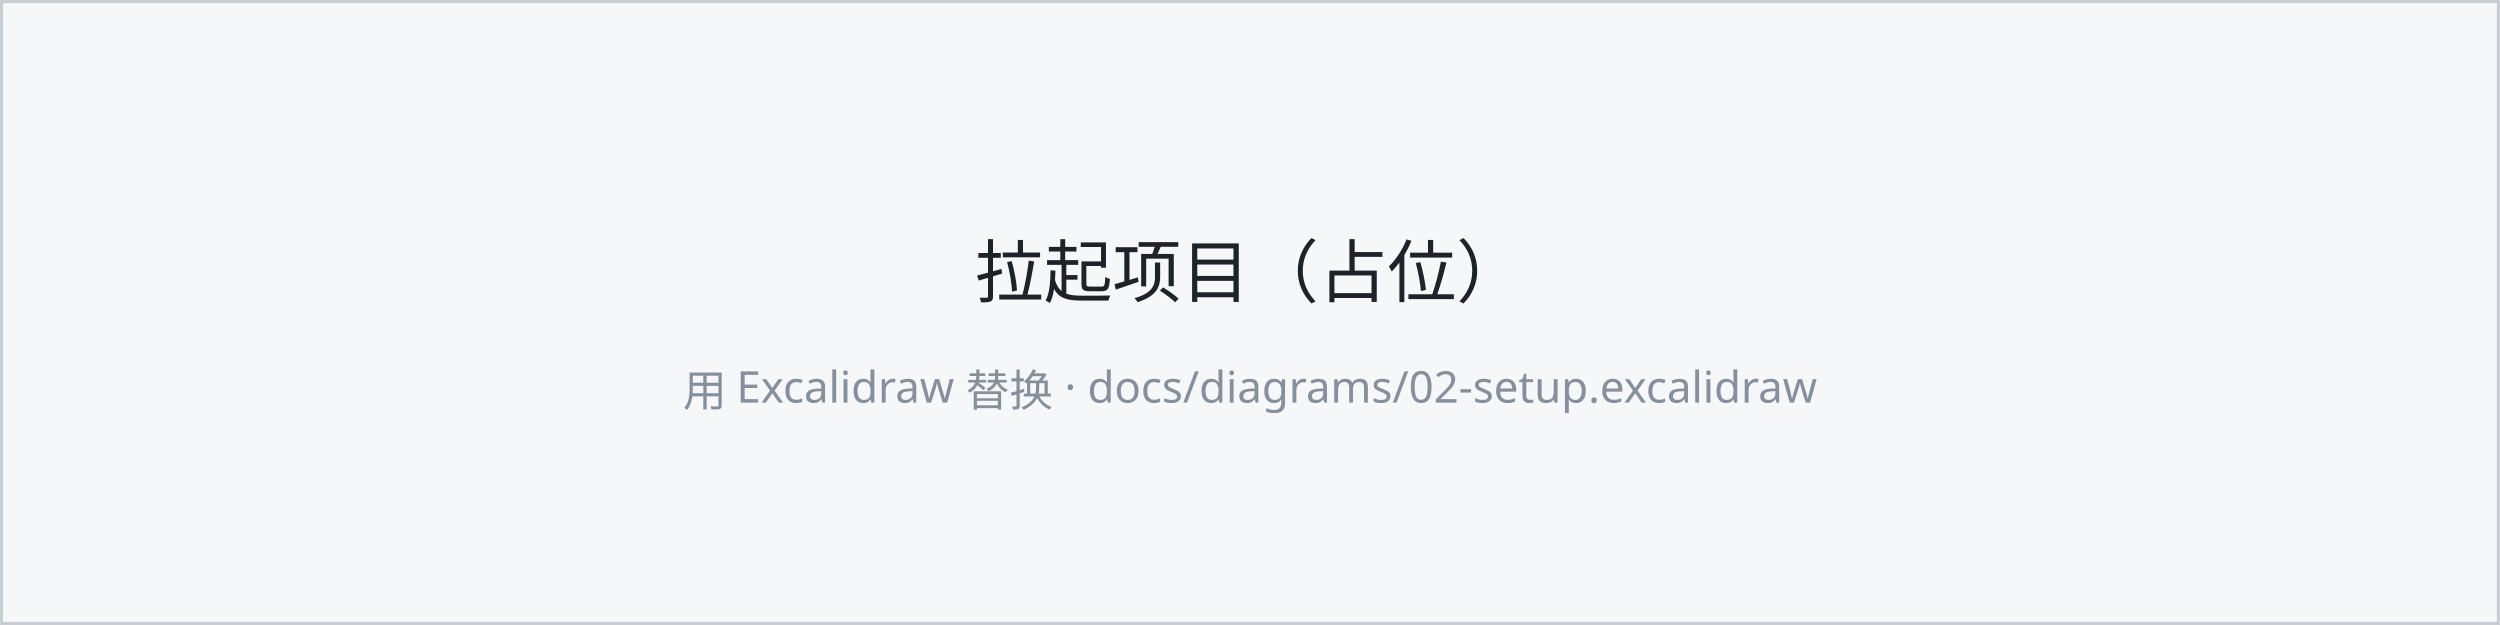
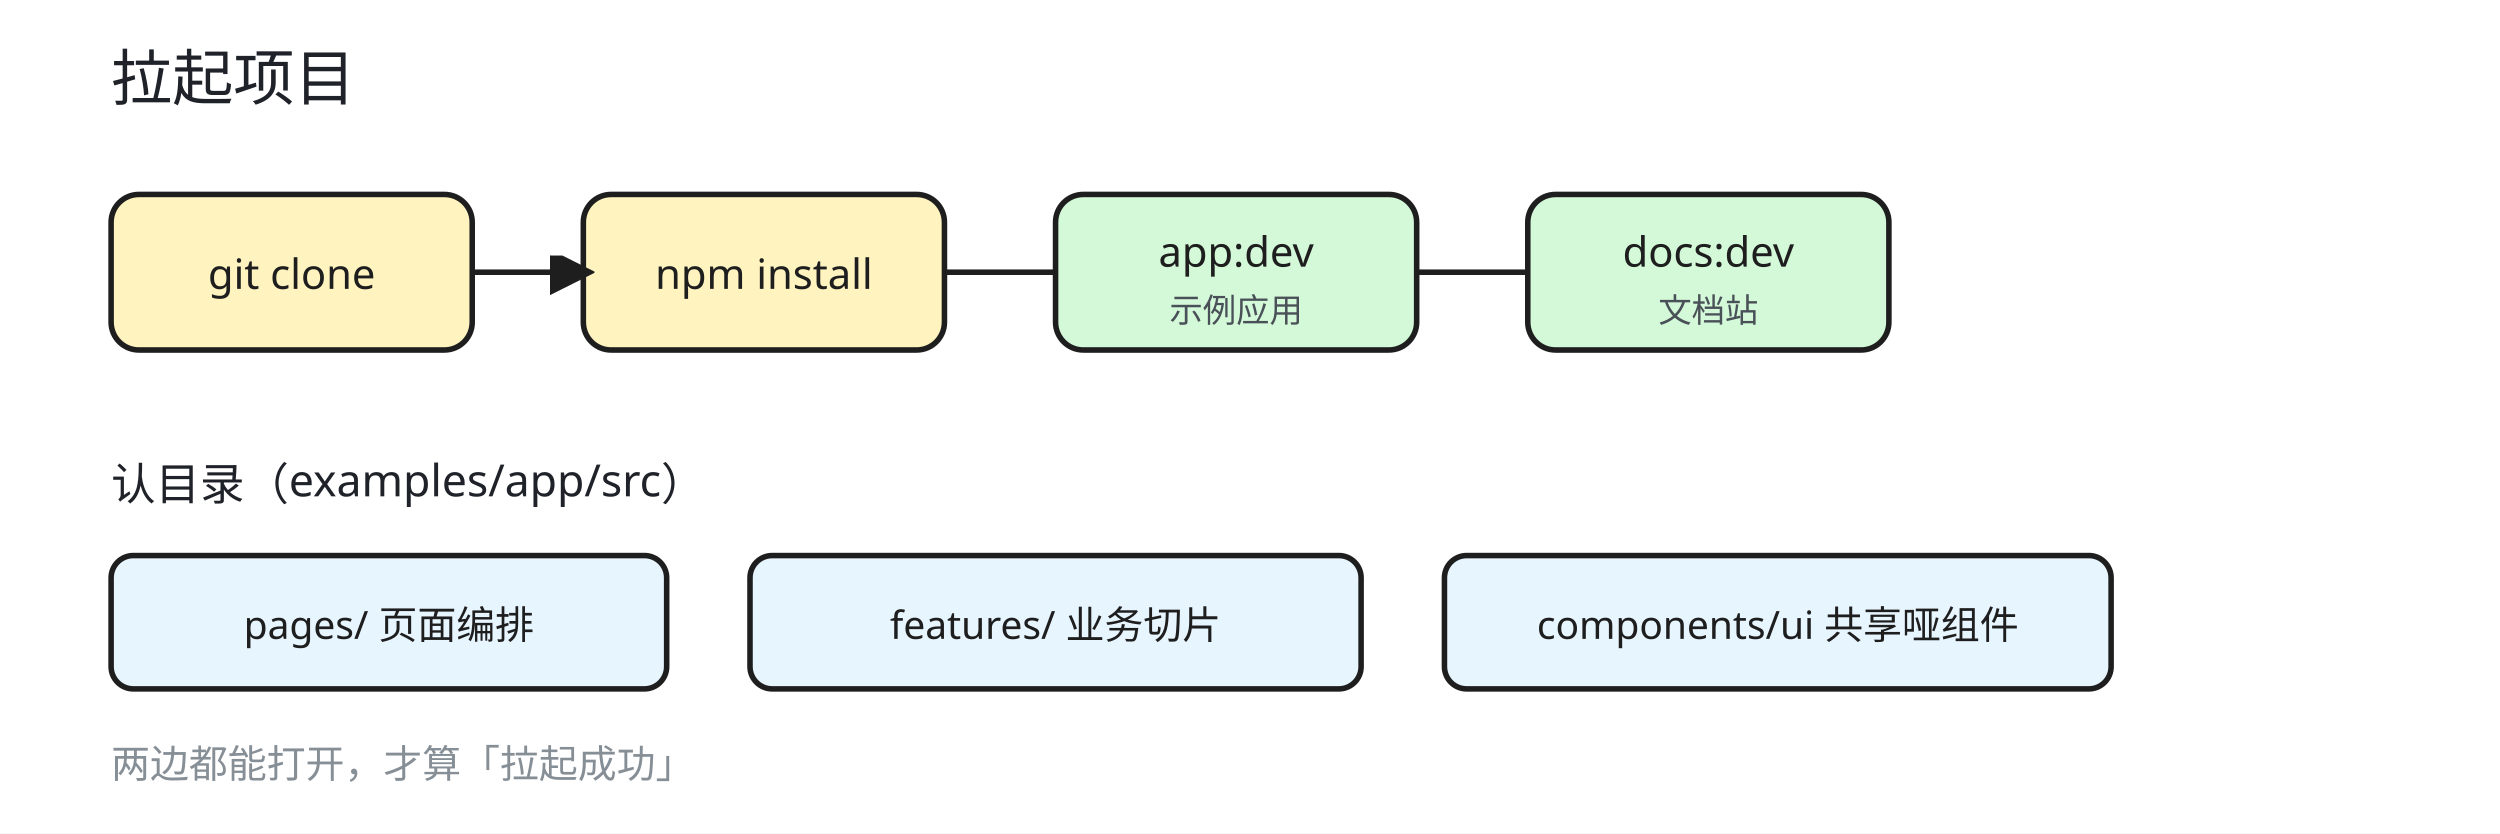
- <svg xmlns="http://www.w3.org/2000/svg" width="800" height="200" viewBox="0 0 800 200" role="img">
-   <rect width="800" height="200" fill="#f6f7f9" stroke="#c9cdd3" stroke-width="2" />
-   <text x="400" y="95" text-anchor="middle" font-family="sans-serif" font-size="22" fill="#1f2329">拉起项目（占位）</text>
-   <text x="400" y="130" text-anchor="middle" font-family="sans-serif" font-size="14" fill="#86909c">用 Excalidraw 替换 · docs/diagrams/02-setup.excalidraw</text>
+ <svg xmlns="http://www.w3.org/2000/svg" width="900" height="300" viewBox="0 0 900 300" role="img" aria-labelledby="title desc">
+   <rect width="900" height="300" fill="#ffffff" />
+   <text x="40" y="36" font-family="Segoe UI, PingFang SC, Microsoft YaHei, sans-serif" font-size="22" fill="#1f2329">拉起项目</text>
+   <g font-family="Segoe UI, PingFang SC, Microsoft YaHei, sans-serif" font-size="15" fill="#1e1e1e">
+     <rect x="40" y="70" width="130" height="56" rx="10" fill="#fff3bf" stroke="#1e1e1e" stroke-width="2" />
+     <text x="105" y="104" text-anchor="middle">git clone</text>
+     <rect x="210" y="70" width="130" height="56" rx="10" fill="#fff3bf" stroke="#1e1e1e" stroke-width="2" />
+     <text x="275" y="104" text-anchor="middle">npm install</text>
+     <rect x="380" y="70" width="130" height="56" rx="10" fill="#d3f9d8" stroke="#1e1e1e" stroke-width="2" />
+     <text x="445" y="96" text-anchor="middle">app:dev</text>
+     <text x="445" y="116" text-anchor="middle" font-size="12" fill="#495057">示例应用</text>
+     <rect x="550" y="70" width="130" height="56" rx="10" fill="#d3f9d8" stroke="#1e1e1e" stroke-width="2" />
+     <text x="615" y="96" text-anchor="middle">docs:dev</text>
+     <text x="615" y="116" text-anchor="middle" font-size="12" fill="#495057">文档站</text>
+   </g>
+   <g fill="none" stroke="#1e1e1e" stroke-width="2" marker-end="url(#a2)">
+     <defs>
+       <marker id="a2" markerWidth="8" markerHeight="8" refX="6" refY="3" orient="auto">
+         <path d="M0,0 L6,3 L0,6 Z" fill="#1e1e1e" />
+       </marker>
+     </defs>
+     <path d="M170 98 H210" />
+     <path d="M340 98 H380" />
+     <path d="M510 98 H550" />
+   </g>
+   <g font-family="Segoe UI, PingFang SC, Microsoft YaHei, sans-serif" font-size="14" fill="#1e1e1e">
+     <text x="40" y="180" font-size="16" fill="#1f2329">认目录（examples/app/src）</text>
+     <rect x="40" y="200" width="200" height="48" rx="8" fill="#e7f5ff" stroke="#1e1e1e" stroke-width="2" />
+     <text x="140" y="230" text-anchor="middle">pages/ 页面编排</text>
+     <rect x="270" y="200" width="220" height="48" rx="8" fill="#e7f5ff" stroke="#1e1e1e" stroke-width="2" />
+     <text x="380" y="230" text-anchor="middle">features/ 业务切片</text>
+     <rect x="520" y="200" width="240" height="48" rx="8" fill="#e7f5ff" stroke="#1e1e1e" stroke-width="2" />
+     <text x="640" y="230" text-anchor="middle">components/ui 共享哑组件</text>
+   </g>
+   <text x="40" y="280" font-family="Segoe UI, PingFang SC, Microsoft YaHei, sans-serif" font-size="14" fill="#868e96">两边都能打开，才算「拉起成功」</text>
</svg>
